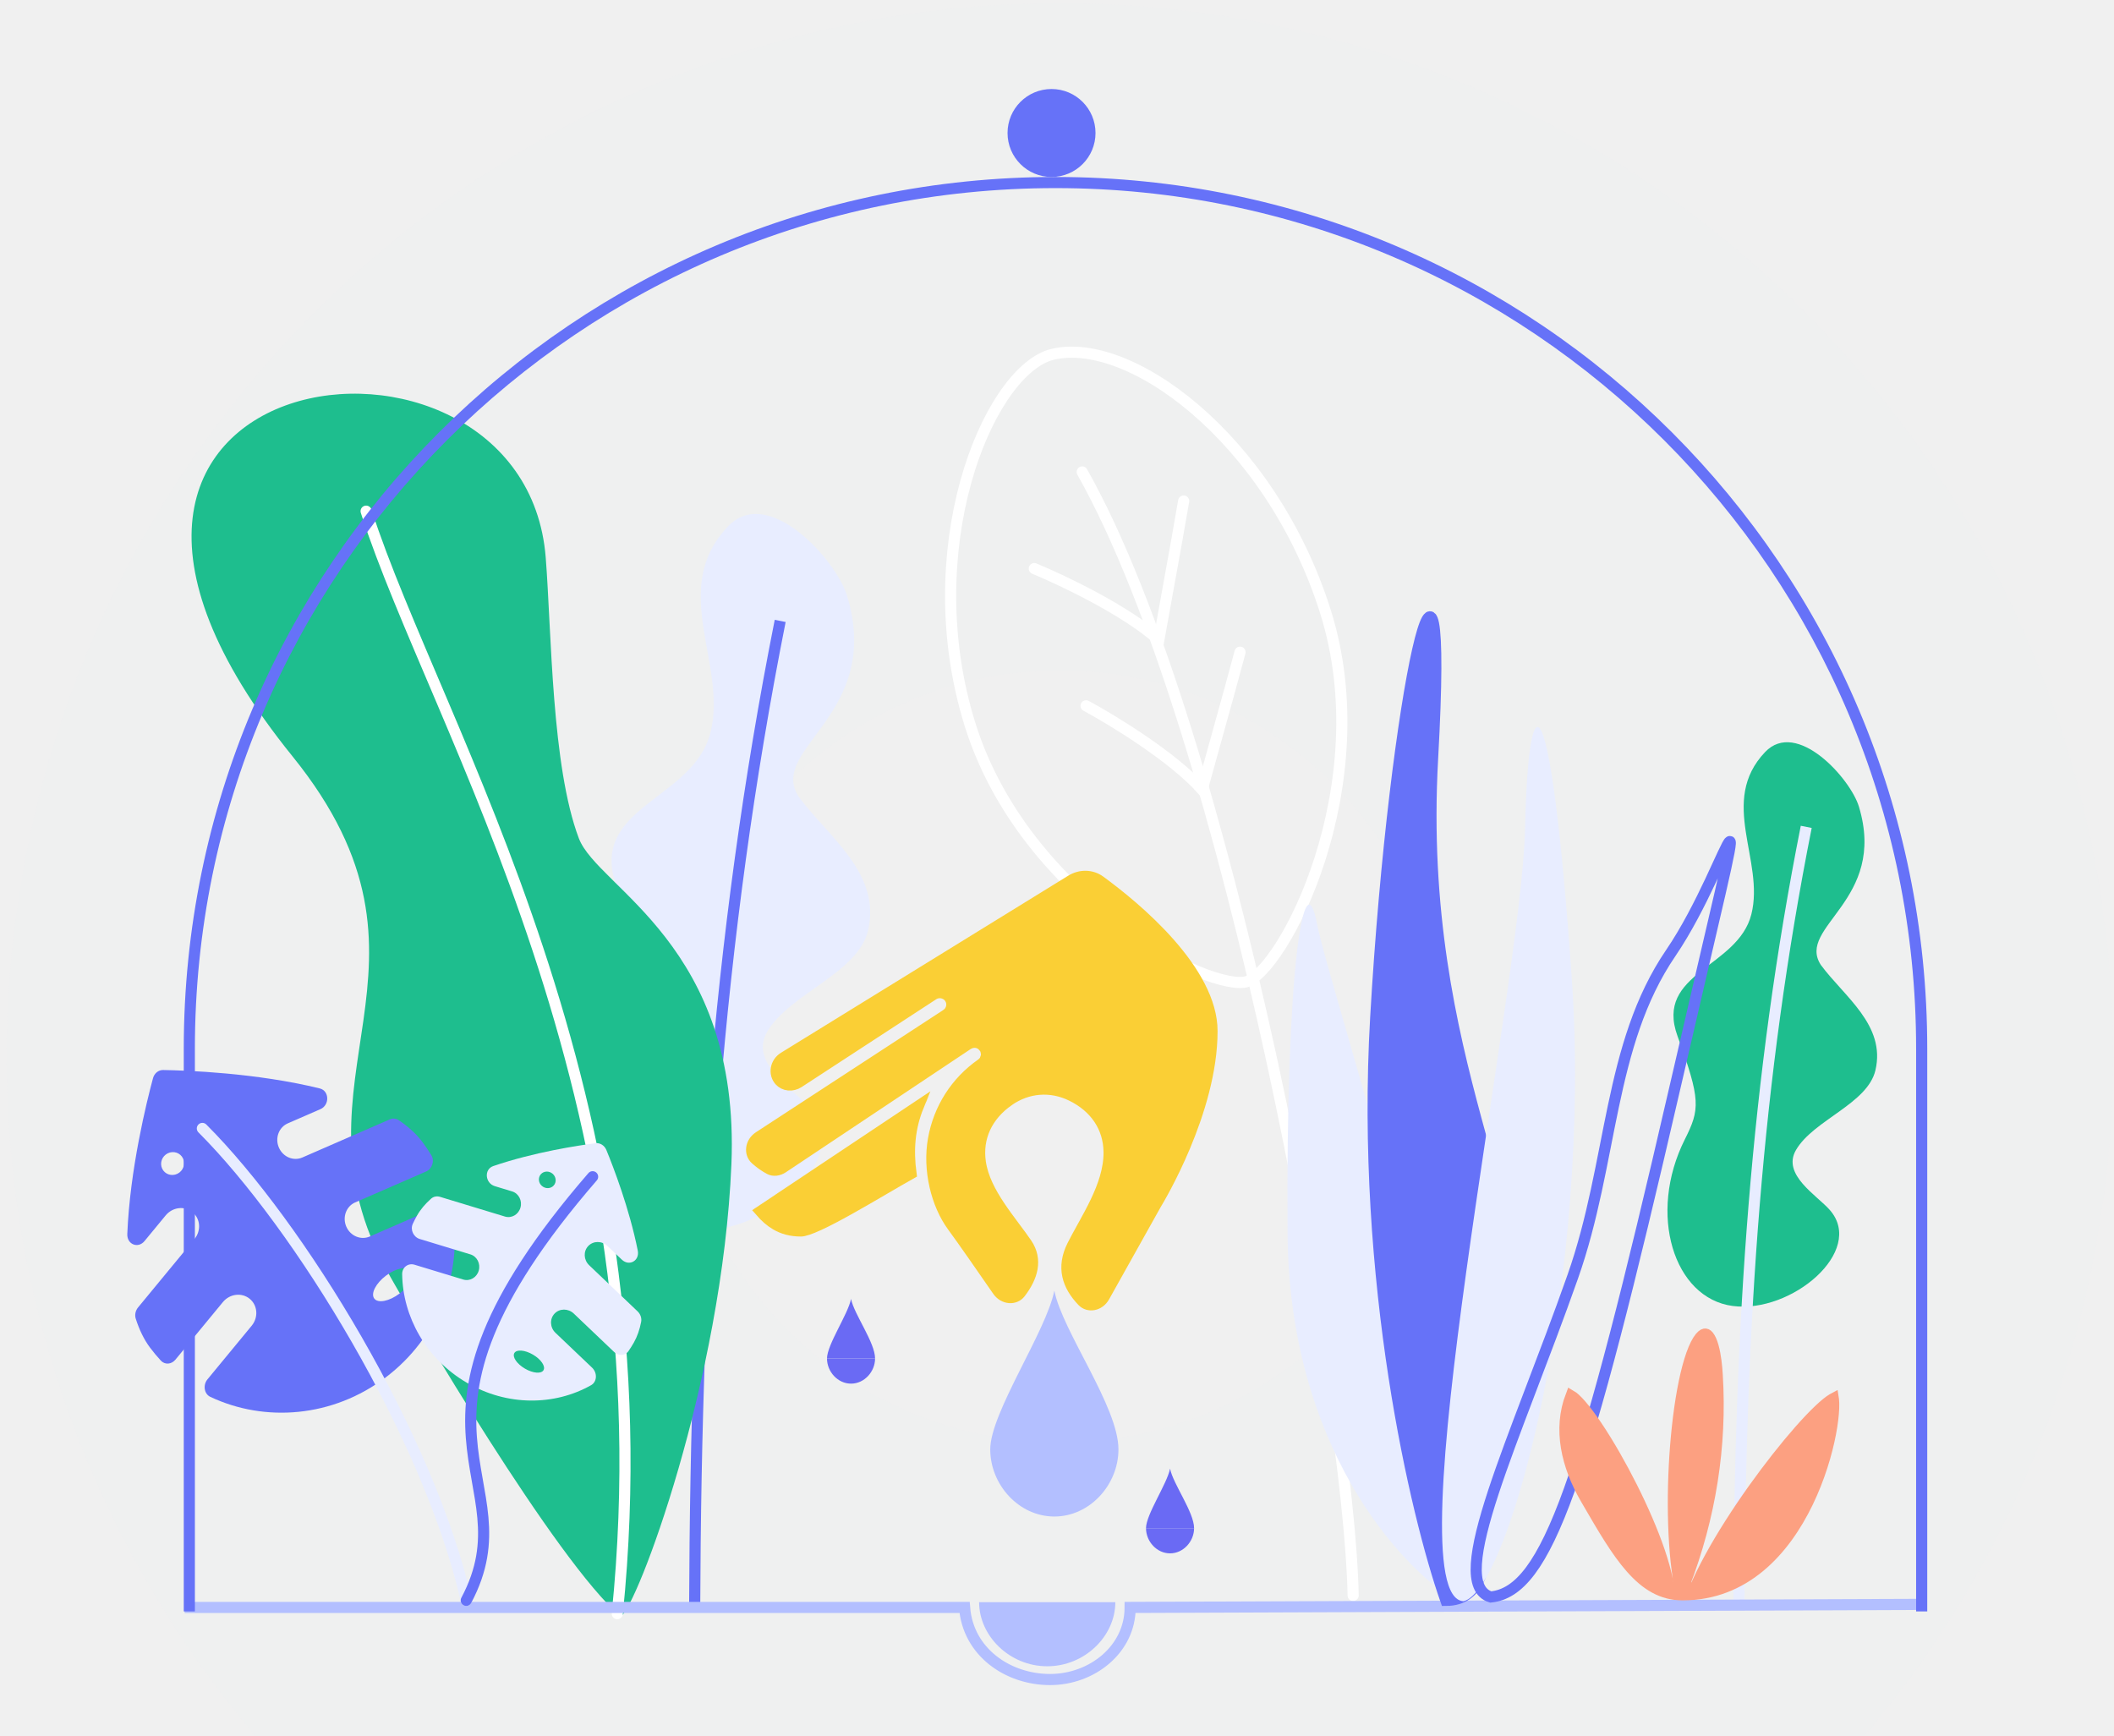
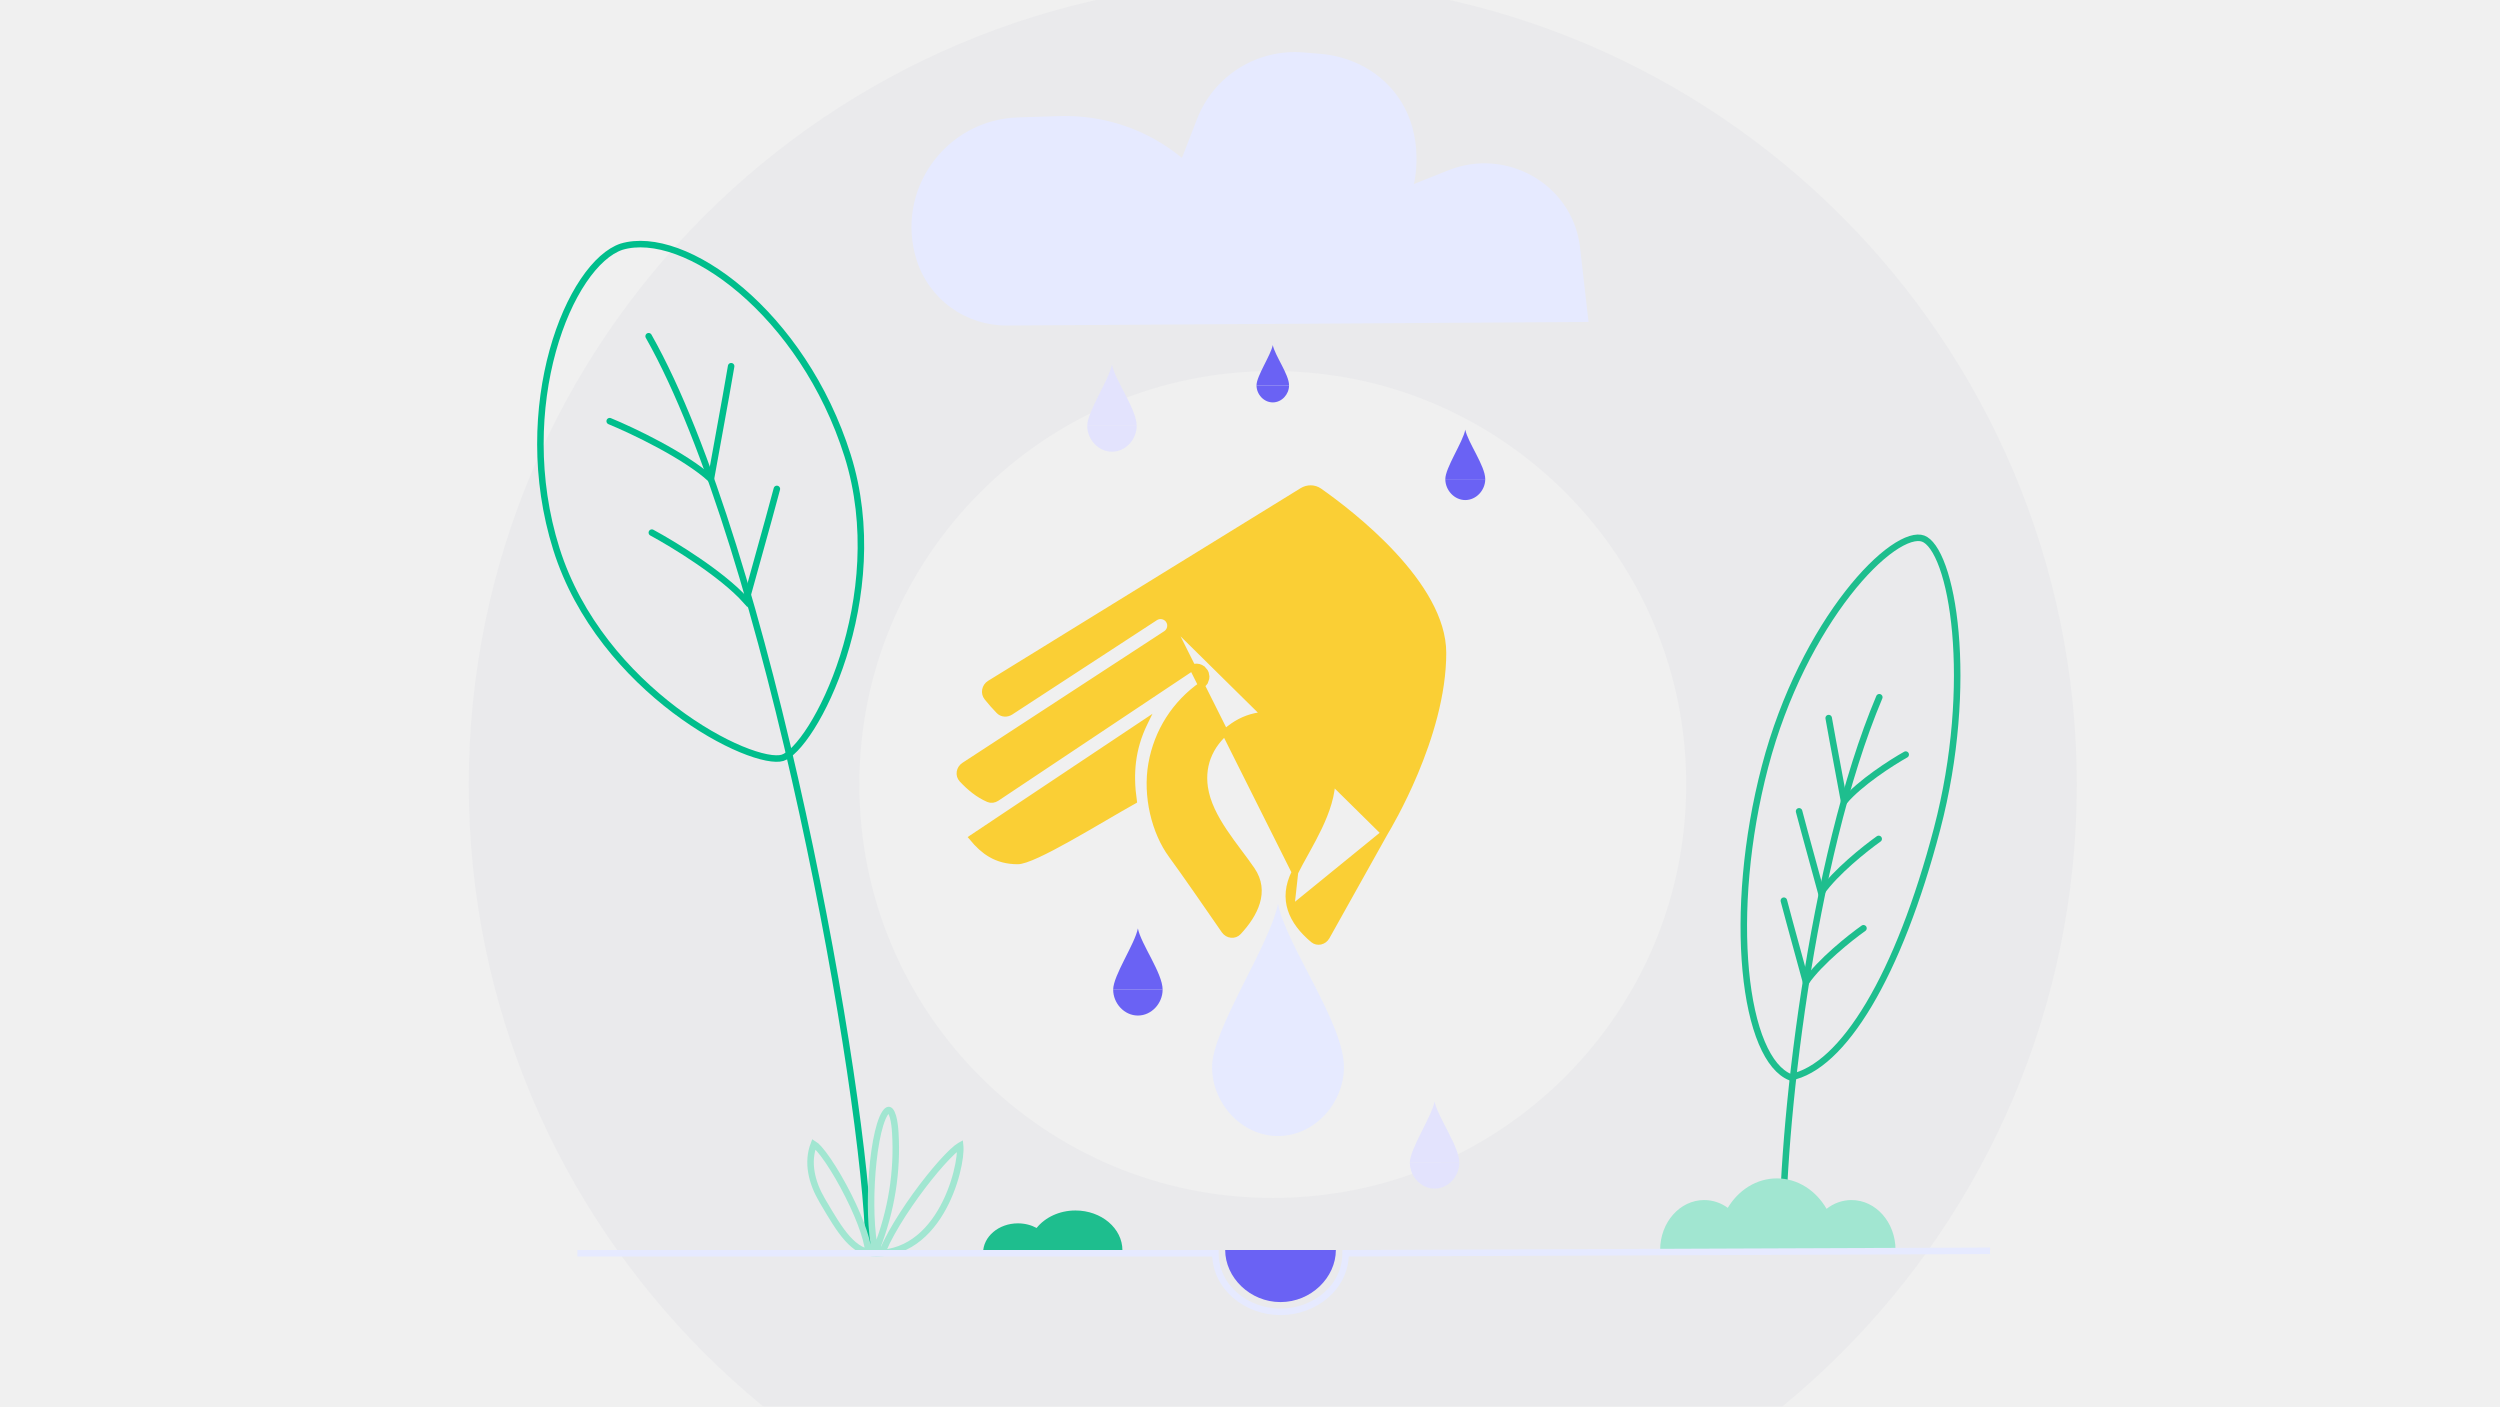
- <svg xmlns="http://www.w3.org/2000/svg" width="190" height="156" viewBox="0 0 190 156" fill="none">
-   <ellipse opacity="0.03" cx="95.257" cy="94.947" rx="64.674" ry="64.667" stroke="#E8EDFF" stroke-width="60" />
-   <path d="M68.951 92.735C67.301 95.564 71.349 97.902 72.825 99.6C76.878 104.265 68.434 111.427 61.717 110.537C55.001 109.648 51.985 100.044 56.267 91.515C57.991 88.081 58.088 87.025 55.431 79.744C52.773 72.463 62.312 71.97 63.857 65.833C65.404 59.687 60.077 52.95 65.423 47.32C69.04 43.51 75.163 50.348 76.13 53.541C79.386 64.287 68.959 67.24 71.782 71.608C74.455 75.233 79.224 78.478 78.018 83.633C77.121 87.47 70.95 89.305 68.951 92.735Z" fill="#E8EDFF" />
-   <path d="M70.121 55.806C64.413 84.535 62.547 112.396 62.434 144.638" stroke="#6672F8" />
-   <path d="M161.419 103.358C160.12 105.586 163.308 107.427 164.469 108.764C167.661 112.437 161.012 118.077 155.723 117.377C150.434 116.676 148.059 109.114 151.431 102.398C152.789 99.693 152.865 98.862 150.772 93.128C148.679 87.394 156.191 87.006 157.408 82.174C158.626 77.334 154.431 72.028 158.64 67.595C161.489 64.595 166.311 69.98 167.072 72.494C169.636 80.956 161.425 83.281 163.648 86.721C165.753 89.575 169.508 92.131 168.559 96.19C167.852 99.212 162.993 100.657 161.419 103.358Z" fill="#1EBE8E" />
-   <path d="M162.34 74.317C157.845 96.939 156.375 118.879 156.287 144.269" stroke="#E8EDFF" />
-   <path d="M34.834 114.314C25.131 96.832 41.602 86.915 26.284 67.971C-2.775 32.033 47.131 25.413 49.05 50.135C49.575 56.878 49.57 68.865 52.026 75.348C53.718 79.817 66.558 84.898 65.737 104.639C64.928 124.051 57.181 144.615 55.786 145.282C50.019 140.41 36.952 118.129 34.834 114.314Z" fill="#1EBE8E" />
-   <path d="M32.906 45.943C39.25 65.613 60.227 98.279 55.48 145.034" stroke="white" stroke-linecap="round" />
-   <path d="M121.615 143.393C121.309 126.137 110.506 65.872 97.266 42.419" stroke="white" stroke-linecap="round" />
-   <path d="M97.613 63.435C99.996 64.722 105.42 68.029 108.046 70.969C110.372 62.632 111.284 59.26 111.449 58.616" stroke="white" stroke-linecap="round" />
-   <path d="M92.96 51.104C95.475 52.142 101.234 54.88 104.152 57.524C105.687 49.09 106.279 45.682 106.383 45.032" stroke="white" stroke-linecap="round" />
-   <path d="M119.129 54.977C121.579 62.758 120.653 70.849 118.651 77.142C117.651 80.287 116.387 82.967 115.157 84.919C114.541 85.895 113.94 86.68 113.392 87.248C112.833 87.827 112.372 88.135 112.041 88.234C111.703 88.334 111.138 88.336 110.346 88.178C109.568 88.023 108.625 87.724 107.561 87.281C105.436 86.394 102.871 84.943 100.258 82.964C95.028 79.004 89.655 72.969 87.206 65.189C84.749 57.384 85.091 49.511 86.792 43.348C87.642 40.266 88.828 37.627 90.161 35.645C91.499 33.654 92.947 32.381 94.301 31.93C95.981 31.432 98.052 31.608 100.324 32.438C102.596 33.268 105.033 34.74 107.414 36.778C112.175 40.855 116.668 47.16 119.129 54.977Z" stroke="white" stroke-linecap="round" />
-   <path d="M16.594 144.472H86.693C87 148.5 90.601 150.953 94.372 150.953C98.143 150.953 101.574 148.243 101.574 144.472L172.858 144.198" stroke="#B3BFFF" />
-   <path fill-rule="evenodd" clip-rule="evenodd" d="M37.966 102.64C38.254 103.024 38.519 103.418 38.763 103.819C39.081 104.344 38.84 105.055 38.296 105.292L31.921 108.07C31.117 108.42 30.759 109.391 31.12 110.237C31.482 111.084 32.428 111.486 33.232 111.135L39.491 108.408C40.018 108.178 40.599 108.494 40.695 109.1C41.547 114.481 39.403 120.221 34.656 123.806C29.907 127.392 23.817 127.866 18.904 125.547C18.341 125.282 18.226 124.483 18.647 123.972L22.621 119.153C23.238 118.405 23.159 117.322 22.445 116.735C21.73 116.148 20.651 116.279 20.034 117.027L15.764 122.206C15.413 122.632 14.822 122.683 14.459 122.291C14.119 121.923 13.794 121.534 13.487 121.125C12.938 120.391 12.517 119.51 12.202 118.525C12.091 118.179 12.177 117.791 12.406 117.513L17.477 111.364C18.094 110.615 18.015 109.533 17.301 108.946C16.586 108.359 15.507 108.49 14.89 109.238L12.989 111.544C12.412 112.244 11.404 111.848 11.441 110.916C11.674 105.089 13.19 98.989 13.75 96.91C13.87 96.464 14.242 96.165 14.66 96.171C16.736 96.205 23.047 96.425 28.738 97.826C29.61 98.04 29.641 99.321 28.797 99.689L25.863 100.967C25.059 101.318 24.701 102.288 25.063 103.135C25.424 103.981 26.37 104.383 27.174 104.033L35.024 100.612C35.293 100.495 35.592 100.514 35.833 100.676C36.689 101.254 37.416 101.906 37.966 102.64ZM16.345 103.947C16.681 104.395 16.58 105.041 16.12 105.388C15.66 105.736 15.014 105.654 14.678 105.206C14.342 104.757 14.443 104.112 14.904 103.764C15.364 103.416 16.009 103.498 16.345 103.947ZM35.902 116.268C36.818 115.576 37.29 114.654 36.955 114.208C36.62 113.761 35.607 113.96 34.691 114.651C33.775 115.342 33.303 116.265 33.638 116.711C33.972 117.158 34.986 116.959 35.902 116.268Z" fill="#6672F8" />
-   <path fill-rule="evenodd" clip-rule="evenodd" d="M56.972 120.66C56.822 120.925 56.661 121.181 56.492 121.426C56.186 121.869 55.588 121.887 55.187 121.506L51.572 118.062C51.072 117.585 50.297 117.586 49.843 118.063C49.388 118.541 49.425 119.315 49.926 119.792L53.218 122.927C53.697 123.384 53.671 124.19 53.128 124.497C49.848 126.351 45.584 126.403 41.94 124.266C38.291 122.127 36.2 118.342 36.145 114.523C36.136 113.897 36.691 113.499 37.254 113.67L41.638 115.002C42.23 115.181 42.852 114.821 43.029 114.197C43.206 113.572 42.87 112.921 42.279 112.741L37.728 111.359C37.171 111.19 36.849 110.537 37.101 109.994C37.219 109.738 37.349 109.486 37.49 109.237C37.798 108.695 38.226 108.195 38.746 107.733C38.966 107.537 39.267 107.484 39.55 107.57L45.386 109.342C45.978 109.522 46.601 109.161 46.778 108.537C46.955 107.913 46.619 107.261 46.027 107.082L44.475 106.61C43.593 106.342 43.487 105.092 44.339 104.801C47.997 103.553 51.958 102.953 53.519 102.75C53.928 102.696 54.327 102.944 54.499 103.362C55.118 104.867 56.561 108.601 57.32 112.395C57.505 113.317 56.548 113.844 55.886 113.212L54.6 111.988C54.099 111.511 53.325 111.511 52.87 111.989C52.416 112.467 52.453 113.24 52.954 113.717L57.305 117.862C57.56 118.104 57.691 118.467 57.623 118.815C57.49 119.499 57.278 120.122 56.972 120.66ZM49.851 106.432C49.652 106.782 49.194 106.892 48.828 106.677C48.462 106.463 48.327 106.005 48.526 105.655C48.725 105.304 49.183 105.194 49.549 105.409C49.914 105.623 50.05 106.081 49.851 106.432ZM47.18 123.009C47.904 123.433 48.652 123.494 48.851 123.146C49.049 122.798 48.623 122.172 47.898 121.749C47.173 121.325 46.425 121.264 46.227 121.612C46.028 121.961 46.455 122.586 47.18 123.009Z" fill="#E8EDFF" />
-   <path d="M18.188 101.421C26.872 110.105 38.563 129.143 41.904 143.839" stroke="#E8EDFF" stroke-linecap="round" />
-   <path d="M53.262 105.763C33.387 128.721 47.867 132.64 41.905 143.839" stroke="#6672F8" stroke-linecap="round" />
-   <path d="M83.291 98.948L83.292 98.948L83.291 98.948ZM83.291 98.948L83.286 98.945L83.291 98.948ZM68.35 108.869L82.544 99.402C81.737 101.386 81.591 103.335 81.876 105.478C81.156 105.883 80.335 106.362 79.482 106.86L79.388 106.915C78.376 107.505 77.321 108.12 76.319 108.679C75.317 109.239 74.378 109.736 73.601 110.093C73.212 110.271 72.872 110.411 72.589 110.505C72.297 110.602 72.105 110.637 71.997 110.637C71.084 110.637 70.36 110.428 69.737 110.063C69.237 109.771 68.787 109.371 68.35 108.869Z" fill="#FACF35" stroke="#FACF35" />
-   <path d="M85.374 89.698L85.373 89.697C85.056 89.215 84.375 89.063 83.882 89.386C83.882 89.387 83.881 89.387 83.881 89.387L71.779 97.28C71.208 97.652 70.489 97.578 70.078 97.119C69.533 96.51 69.697 95.513 70.454 95.046L96.275 79.129C97.094 78.624 98.108 78.64 98.862 79.19C100.45 80.35 102.986 82.364 105.12 84.787C107.27 87.228 108.932 89.996 108.932 92.672C108.932 96.279 107.733 100.077 106.485 103.048C105.292 105.887 104.073 107.929 103.871 108.265C103.863 108.28 103.856 108.291 103.851 108.3L103.851 108.3L103.845 108.31L99.242 116.541C98.791 117.348 97.823 117.496 97.301 116.956C96.61 116.24 96.145 115.472 95.969 114.655C95.795 113.846 95.894 112.942 96.406 111.926C96.66 111.422 96.951 110.898 97.255 110.348C97.31 110.248 97.366 110.148 97.422 110.046C97.784 109.39 98.158 108.702 98.493 107.997C99.161 106.595 99.699 105.081 99.682 103.547C99.657 101.307 98.424 99.498 96.289 98.462L96.289 98.462C94.425 97.56 92.361 97.723 90.663 98.905L90.663 98.906C88.718 100.262 87.784 102.241 88.109 104.458C88.313 105.859 89.02 107.179 89.823 108.385C90.226 108.991 90.661 109.58 91.081 110.142C91.118 110.191 91.154 110.24 91.19 110.289C91.573 110.801 91.937 111.289 92.26 111.762C93.262 113.235 92.777 114.785 91.694 116.201C91.222 116.819 90.214 116.773 89.678 115.996C88.429 114.186 86.573 111.512 85.614 110.206C84.176 108.248 83.408 105.146 83.898 102.39L83.898 102.39C84.388 99.632 85.916 97.235 88.206 95.636L88.236 95.615L88.263 95.59L88.367 95.492L88.391 95.469L88.412 95.443L88.466 95.376L88.52 95.309L88.549 95.228L88.629 95L88.65 94.94L88.655 94.877L88.663 94.793L88.669 94.724L88.656 94.657L88.619 94.457L88.607 94.392L88.579 94.334L88.547 94.267L88.519 94.208L88.477 94.159L88.317 93.971L88.263 93.907L88.192 93.864L88.076 93.795L88.054 93.782L88.032 93.772C87.921 93.72 87.791 93.685 87.657 93.68C87.528 93.673 87.419 93.692 87.347 93.704L87.287 93.715L87.232 93.74L87.053 93.819L87.015 93.837L86.979 93.86L70.363 104.939C69.967 105.203 69.522 105.251 69.185 105.075C68.733 104.838 68.315 104.537 67.922 104.188C67.346 103.677 67.444 102.684 68.217 102.18L85.062 91.191L85.063 91.19C85.559 90.865 85.699 90.195 85.374 89.698Z" fill="#FACF35" stroke="#FACF35" />
-   <path d="M115.722 110.857C115.855 129.991 125.819 140.817 130.785 143.839C133.433 130.621 119.529 89.079 118.371 83.036C117.212 76.994 115.557 86.939 115.722 110.857Z" fill="#E8EDFF" />
-   <path d="M123.645 91.463C122.282 115.146 127.28 136.248 129.949 143.839C136.253 143.839 132.334 131.188 135.401 120.434C138.468 109.681 127.223 95.638 128.756 68.185C130.29 40.732 125.349 61.86 123.645 91.463Z" fill="#6672F8" stroke="#6672F8" />
-   <path d="M141.257 87.795C143.143 114.686 135.708 142.991 131.537 143.914C125.104 143.576 136.76 88.575 137.067 74.497C137.375 60.419 139.371 60.905 141.257 87.795Z" fill="#E8EDFF" />
-   <path d="M150.434 98.195C142.322 133.355 139.032 143.026 133.983 143.535C129.9 142.287 136.227 129.302 141.363 114.721C144.975 104.464 144.525 93.924 150.163 85.656C155.802 77.388 158.546 63.034 150.434 98.195Z" stroke="#6672F8" />
-   <path fill-rule="evenodd" clip-rule="evenodd" d="M172.215 144.832V94.256C172.215 51.537 137.584 16.906 94.865 16.906C52.146 16.906 17.516 51.537 17.516 94.256V144.832H16.516V94.256C16.516 50.984 51.594 15.906 94.865 15.906C138.137 15.906 173.215 50.984 173.215 94.256V144.832H172.215Z" fill="#6672F8" />
-   <path d="M153.549 120.077C153.413 119.913 153.313 119.889 153.204 119.907L153.204 119.907C153.093 119.927 152.882 120.05 152.612 120.484C152.354 120.897 152.101 121.501 151.864 122.273C151.391 123.814 151.011 125.93 150.756 128.299C150.278 132.739 150.25 137.975 150.84 141.819C150.895 142.091 150.939 142.353 150.973 142.605L149.986 142.763C149.939 142.511 149.896 142.254 149.855 141.99C149.228 138.879 147.192 134.385 145.136 130.802C144.026 128.867 142.932 127.237 142.084 126.263C141.692 125.813 141.394 125.553 141.202 125.442C140.054 128.44 140.797 131.717 142.531 134.705C142.585 134.798 142.639 134.891 142.692 134.983C144.072 137.36 145.271 139.426 146.595 140.924C147.954 142.462 149.392 143.339 151.229 143.339C156.802 143.339 160.377 139.368 162.475 135.019C163.519 132.854 164.179 130.629 164.521 128.833C164.692 127.936 164.782 127.154 164.804 126.548C164.814 126.245 164.807 125.993 164.787 125.797C164.784 125.762 164.78 125.731 164.775 125.701C164.756 125.711 164.736 125.723 164.714 125.736C164.419 125.906 164.003 126.239 163.486 126.73C162.462 127.703 161.131 129.209 159.722 130.998C156.9 134.58 153.82 139.223 152.288 142.865L151.36 142.492C153.726 136.342 154.733 129.942 154.34 123.586L154.34 123.585C154.296 122.856 154.199 121.811 153.962 120.988C153.842 120.571 153.7 120.262 153.549 120.077ZM141.086 125.391C141.086 125.391 141.087 125.391 141.089 125.391C141.087 125.391 141.086 125.391 141.086 125.391ZM141.246 125.317C141.247 125.316 141.247 125.315 141.247 125.315C141.247 125.315 141.247 125.316 141.246 125.317Z" fill="#FCA081" stroke="#FCA081" />
-   <ellipse cx="94.508" cy="11.953" rx="3.953" ry="3.953" fill="#6672F8" />
-   <path d="M100.523 130.266C100.523 133.448 97.943 136.302 94.761 136.302C91.579 136.302 89 133.448 89 130.266C89 130.266 91.305 130.266 94.487 130.266C97.669 130.266 100.523 130.266 100.523 130.266Z" fill="#B3BFFF" />
-   <path d="M94.761 116C94.041 119.658 89 126.974 89 130.266H100.523C100.523 126.425 95.481 119.658 94.761 116Z" fill="#B3BFFF" />
-   <path d="M78.649 122.096C78.649 123.289 77.682 124.359 76.489 124.359C75.295 124.359 74.328 123.289 74.328 122.096C74.328 122.096 75.192 122.096 76.386 122.096C77.579 122.096 78.649 122.096 78.649 122.096Z" fill="#6A6AF4" />
-   <path d="M76.489 116.746C76.219 118.118 74.328 120.861 74.328 122.096H78.649C78.649 120.656 76.759 118.118 76.489 116.746Z" fill="#6A6AF4" />
-   <path d="M107.321 137.35C107.321 138.543 106.354 139.613 105.161 139.613C103.967 139.613 103 138.543 103 137.35C103 137.35 103.864 137.35 105.058 137.35C106.251 137.35 107.321 137.35 107.321 137.35Z" fill="#6A6AF4" />
-   <path d="M105.161 132C104.89 133.372 103 136.115 103 137.35H107.321C107.321 135.909 105.431 133.372 105.161 132Z" fill="#6A6AF4" />
-   <path d="M100.243 144C100.243 147.037 97.502 149.761 94.121 149.761C90.741 149.761 88 147.037 88 144C88 144 90.449 144 93.83 144C97.211 144 100.243 144 100.243 144Z" fill="#B3BFFF" />
+ <svg xmlns="http://www.w3.org/2000/svg" width="384" height="216" viewBox="0 0 384 216" fill="none">
+   <g clip-path="url(#clip0_5382_81572)">
+     <circle opacity="0.03" cx="195.5" cy="120.5" r="93.5" stroke="#2A3070" stroke-width="60" />
+     <path fill-rule="evenodd" clip-rule="evenodd" d="M151.017 192.814H172.351C172.387 192.566 172.406 192.314 172.406 192.057C172.406 188.673 169.177 185.93 165.193 185.93C162.711 185.93 160.522 186.995 159.224 188.616C158.394 188.167 157.409 187.906 156.352 187.906C153.396 187.906 151 189.942 151 192.452C151 192.574 151.006 192.695 151.017 192.814Z" fill="#1EBE8E" />
+     <path d="M133.44 191.807C133.03 167.85 118.044 84.192 99.63 51.645" stroke="#00BE8C" stroke-linecap="round" />
+     <path d="M100.122 81.812C103.428 83.596 110.951 88.186 114.594 92.269C117.829 80.68 119.098 75.993 119.327 75.097" stroke="#00BE8C" stroke-linecap="round" />
+     <path d="M93.649 64.691C97.142 66.128 105.141 69.919 109.193 73.584C111.334 61.882 112.159 57.153 112.304 56.251" stroke="#00BE8C" stroke-linecap="round" />
+     <path d="M130.194 69.982C133.605 80.83 132.304 92.107 129.509 100.872C128.111 105.253 126.346 108.99 124.625 111.717C123.764 113.082 122.92 114.183 122.146 114.984C121.361 115.796 120.69 116.255 120.182 116.406C119.667 116.56 118.844 116.557 117.733 116.336C116.636 116.118 115.313 115.7 113.828 115.082C110.86 113.846 107.283 111.826 103.643 109.074C96.359 103.566 88.868 95.163 85.457 84.316C82.038 73.445 82.523 62.475 84.901 53.885C86.09 49.59 87.748 45.905 89.615 43.131C91.488 40.348 93.533 38.537 95.476 37.89C97.865 37.18 100.787 37.432 103.969 38.591C107.15 39.75 110.555 41.804 113.875 44.643C120.514 50.32 126.771 59.099 130.194 69.982Z" stroke="#00BE8C" stroke-linecap="round" />
+     <path d="M175.745 111.105L175.745 111.105C173.87 115.004 173.518 118.768 174.118 123.002C172.802 123.739 171.279 124.628 169.687 125.557L169.524 125.652C167.747 126.689 165.888 127.772 164.124 128.756C162.359 129.741 160.699 130.622 159.319 131.255C158.629 131.572 158.017 131.823 157.502 131.994C156.978 132.168 156.593 132.246 156.342 132.246C154.674 132.246 153.335 131.862 152.177 131.185C151.146 130.582 150.24 129.735 149.368 128.679L175.758 111.078L175.745 111.105Z" fill="#FACF35" stroke="#FACF35" />
+     <path d="M179.538 95.269L179.539 95.27C179.996 95.968 179.799 96.911 179.101 97.368L179.1 97.368L148.104 117.589C147.353 118.079 147.213 119.08 147.781 119.69C148.969 120.967 150.288 122.049 151.849 122.725C152.227 122.889 152.685 122.831 153.074 122.572L182.888 102.693L182.923 102.67L182.962 102.652L183.275 102.513L183.331 102.488L183.391 102.477C183.514 102.455 183.67 102.43 183.852 102.44C184.034 102.446 184.214 102.494 184.367 102.566L184.389 102.577L184.411 102.589L184.615 102.711L184.687 102.754L184.741 102.817L185.021 103.147L185.063 103.197L185.091 103.256L185.147 103.373L185.175 103.432L185.187 103.496L185.253 103.848L185.265 103.916L185.259 103.984L185.246 104.133L185.241 104.196L185.22 104.255L185.079 104.657L185.05 104.738L184.996 104.805L184.902 104.922L184.881 104.948L184.856 104.971L184.674 105.143L184.647 105.168L184.617 105.189C180.51 108.057 177.766 112.36 176.888 117.306L176.449 117.228L176.888 117.306C176.01 122.25 177.381 127.807 179.972 131.335C181.924 133.993 186.006 139.898 188.08 142.911C188.599 143.666 189.621 143.759 190.194 143.143C191.473 141.771 192.559 140.202 193.039 138.573C193.513 136.965 193.401 135.29 192.273 133.632C191.701 132.794 191.055 131.929 190.384 131.03C190.32 130.944 190.256 130.858 190.191 130.771C189.454 129.782 188.693 128.755 187.991 127.699C186.59 125.594 185.385 123.33 185.038 120.951C184.489 117.211 186.056 113.868 189.369 111.557L189.37 111.557C192.241 109.557 195.723 109.282 198.877 110.808L198.877 110.808C202.514 112.572 204.585 115.631 204.627 119.409C204.656 122.018 203.74 124.618 202.575 127.065C201.991 128.292 201.339 129.493 200.702 130.647C200.604 130.824 200.507 131 200.41 131.175C199.875 132.142 199.361 133.07 198.909 133.963L179.538 95.269ZM179.538 95.269C179.093 94.592 178.129 94.379 177.441 94.831C177.441 94.832 177.44 94.832 177.44 94.832L155.206 109.333C154.637 109.704 153.914 109.642 153.468 109.19C152.82 108.534 152.215 107.838 151.634 107.112C151.105 106.45 151.288 105.46 152.039 104.998L200.032 75.413C200.852 74.908 201.864 74.919 202.633 75.459C205.03 77.14 209.804 80.715 213.973 85.21C218.162 89.725 221.645 95.068 221.645 100.289C221.645 106.704 219.514 113.435 217.313 118.675C215.206 123.689 213.053 127.295 212.696 127.892C212.681 127.918 212.669 127.938 212.66 127.952L212.66 127.952M179.538 95.269L212.66 127.952M212.66 127.952L212.654 127.963M212.66 127.952L212.654 127.963M212.654 127.963L203.76 143.869C203.322 144.651 202.343 144.85 201.717 144.323C200.053 142.926 198.833 141.37 198.285 139.663M212.654 127.963L198.285 139.663M198.285 139.663C197.742 137.971 197.841 136.081 198.909 133.963L198.285 139.663Z" fill="#FACF35" stroke="#FACF35" />
+     <path d="M206.428 163.884C206.428 169.477 201.894 174.494 196.301 174.494C190.708 174.494 186.174 169.477 186.174 163.884C186.174 163.884 190.226 163.884 195.819 163.884C201.412 163.884 206.428 163.884 206.428 163.884Z" fill="#E6EAFF" />
+     <path d="M196.301 138.808C195.035 145.238 186.174 158.097 186.174 163.884H206.428C206.428 157.133 197.567 145.238 196.301 138.808Z" fill="#E6EAFF" />
+     <path d="M178.579 152.009C178.579 154.107 176.878 155.988 174.781 155.988C172.684 155.988 170.983 154.107 170.983 152.009C170.983 152.009 172.503 152.009 174.6 152.009C176.698 152.009 178.579 152.009 178.579 152.009Z" fill="#6A62F4" />
+     <path d="M174.781 142.605C174.306 145.017 170.983 149.839 170.983 152.009H178.579C178.579 149.477 175.256 145.017 174.781 142.605Z" fill="#6A62F4" />
+     <path d="M174.595 65.404C174.595 67.501 172.895 69.382 170.798 69.382C168.7 69.382 167 67.501 167 65.404C167 65.404 168.519 65.404 170.617 65.404C172.714 65.404 174.595 65.404 174.595 65.404Z" fill="#E3E3FD" />
+     <path d="M170.798 56C170.323 58.411 167 63.234 167 65.404H174.595C174.595 62.872 171.272 58.411 170.798 56Z" fill="#E3E3FD" />
+     <path d="M198 59.191C198 60.571 196.881 61.809 195.5 61.809C194.119 61.809 193 60.571 193 59.191C193 59.191 194 59.191 195.381 59.191C196.762 59.191 198 59.191 198 59.191Z" fill="#6A62F4" />
+     <path d="M195.5 53C195.188 54.587 193 57.762 193 59.191H198C198 57.524 195.812 54.587 195.5 53Z" fill="#6A62F4" />
+     <path d="M228.135 73.596C228.135 75.29 226.762 76.809 225.068 76.809C223.373 76.809 222 75.29 222 73.596C222 73.596 223.227 73.596 224.921 73.596C226.616 73.596 228.135 73.596 228.135 73.596Z" fill="#6A62F4" />
+     <path d="M225.068 66C224.684 67.948 222 71.843 222 73.596H228.135C228.135 71.551 225.451 67.948 225.068 66Z" fill="#6A62F4" />
+     <path d="M224.151 178.593C224.151 180.69 222.451 182.571 220.353 182.571C218.256 182.571 216.556 180.69 216.556 178.593C216.556 178.593 218.075 178.593 220.172 178.593C222.27 178.593 224.151 178.593 224.151 178.593Z" fill="#E3E3FD" />
+     <path d="M220.353 169.189C219.879 171.6 216.556 176.423 216.556 178.593H224.151C224.151 176.061 220.828 171.6 220.353 169.189Z" fill="#E3E3FD" />
+     <path d="M205.188 192C205.188 196.217 201.382 200 196.688 200C191.993 200 188.188 196.217 188.188 192C188.188 192 191.588 192 196.283 192C200.977 192 205.188 192 205.188 192Z" fill="#6A62F4" />
+     <path d="M271.108 117.741C268.183 128.892 267.314 140.214 268.149 149.089C268.567 153.529 269.408 157.33 270.614 160.184C271.798 162.985 273.294 164.784 275.007 165.47C279.021 164.699 283.169 160.836 287.067 154.292C290.99 147.706 294.6 138.502 297.531 127.327C300.454 116.181 301.073 105.386 300.347 97.165C299.984 93.052 299.286 89.604 298.383 87.086C297.932 85.827 297.435 84.819 296.917 84.081C296.397 83.339 295.881 82.907 295.396 82.728C294.91 82.549 294.258 82.555 293.437 82.811C292.622 83.065 291.683 83.554 290.652 84.275C288.591 85.718 286.218 88.055 283.803 91.162C278.976 97.372 274.028 106.603 271.108 117.741Z" stroke="#1EBE8E" stroke-linecap="round" />
+     <path d="M136.766 170.657C136.642 170.508 136.552 170.489 136.456 170.505L136.456 170.505C136.357 170.521 136.161 170.631 135.906 171.036C135.662 171.422 135.422 171.987 135.196 172.713C134.746 174.16 134.383 176.149 134.14 178.378C133.684 182.554 133.658 187.478 134.22 191.092C134.272 191.348 134.315 191.596 134.347 191.834L133.36 191.994C133.316 191.758 133.274 191.516 133.235 191.268C132.964 189.938 132.412 188.328 131.695 186.635C130.851 184.64 129.793 182.561 128.738 180.747C127.679 178.926 126.637 177.394 125.829 176.48C125.469 176.071 125.194 175.831 125.013 175.723C123.938 178.524 124.643 181.586 126.289 184.386C126.341 184.473 126.391 184.56 126.442 184.646C127.759 186.885 128.902 188.827 130.163 190.235C131.456 191.678 132.823 192.5 134.568 192.5C139.875 192.5 143.279 188.771 145.277 184.684C146.272 182.649 146.9 180.557 147.226 178.87C147.389 178.026 147.475 177.293 147.495 176.725C147.505 176.44 147.499 176.205 147.48 176.023C147.478 176.004 147.476 175.987 147.474 175.97C147.463 175.976 147.453 175.982 147.442 175.988C147.163 176.147 146.768 176.459 146.275 176.921C145.299 177.836 144.03 179.252 142.686 180.935C139.995 184.306 137.059 188.673 135.599 192.098L134.673 191.72C136.928 185.936 137.888 179.917 137.514 173.94L137.514 173.94C137.471 173.253 137.379 172.273 137.154 171.502C137.04 171.112 136.907 170.826 136.766 170.657ZM124.889 175.666C124.889 175.666 124.891 175.666 124.893 175.666C124.891 175.666 124.889 175.666 124.889 175.666Z" stroke="#A1E6D1" />
+     <path d="M273.819 192C273.482 174.2 278.183 131.926 288.661 107.095" stroke="#1EBE8E" stroke-linecap="round" />
+     <path d="M288.567 128.856C286.534 130.295 281.919 133.96 279.73 137.107C277.415 128.681 276.504 125.271 276.338 124.62" stroke="#1EBE8E" stroke-linecap="round" />
+     <path d="M286.23 142.581C284.196 144.02 279.582 147.686 277.393 150.832C275.077 142.406 274.166 138.996 274 138.345" stroke="#1EBE8E" stroke-linecap="round" />
+     <path d="M292.717 115.905C290.576 117.107 285.686 120.23 283.252 123.114C281.63 114.463 280.999 110.966 280.886 110.298" stroke="#1EBE8E" stroke-linecap="round" />
+     <path d="M154.651 50L244 49.45L242.697 38.035C242.681 37.891 242.663 37.757 242.643 37.617C241.314 28.204 231.333 22.622 222.474 26.155L217.172 28.268C217.347 27.547 219.132 19.534 213.552 13.41C209.577 9.048 204.385 8.415 203.052 8.29L200.219 8.055C196.757 7.768 193.293 8.605 190.349 10.442C187.403 12.278 185.134 15.016 183.88 18.244L181.543 24.259C176.28 19.906 169.601 17.62 162.764 17.834L156.392 18.033C145.185 18.384 137.422 29.302 140.796 39.951C141.724 42.881 143.571 45.437 146.064 47.246C148.558 49.054 151.567 50.019 154.651 50Z" fill="#E6EAFF" />
+     <path fill-rule="evenodd" clip-rule="evenodd" d="M291.132 192.588H255.021C255.007 192.387 255 192.185 255 191.98C255 187.754 258.027 184.328 261.76 184.328C263.095 184.328 264.34 184.766 265.388 185.522C267.028 182.793 269.793 181 272.929 181C276.123 181 278.933 182.86 280.56 185.676C281.649 184.826 282.97 184.328 284.393 184.328C288.127 184.328 291.153 187.754 291.153 191.98C291.153 192.185 291.146 192.387 291.132 192.588Z" fill="#A1E6D1" />
+     <path d="M88.688 192.5H186.687C186.687 197.736 191.451 201.5 196.687 201.5C201.924 201.5 206.687 197.736 206.687 192.5L305.67 192.119" stroke="#E6EAFF" />
+   </g>
+   <defs>
+     <clipPath id="clip0_5382_81572">
+       <rect width="384" height="216" fill="white" />
+     </clipPath>
+   </defs>
</svg>
